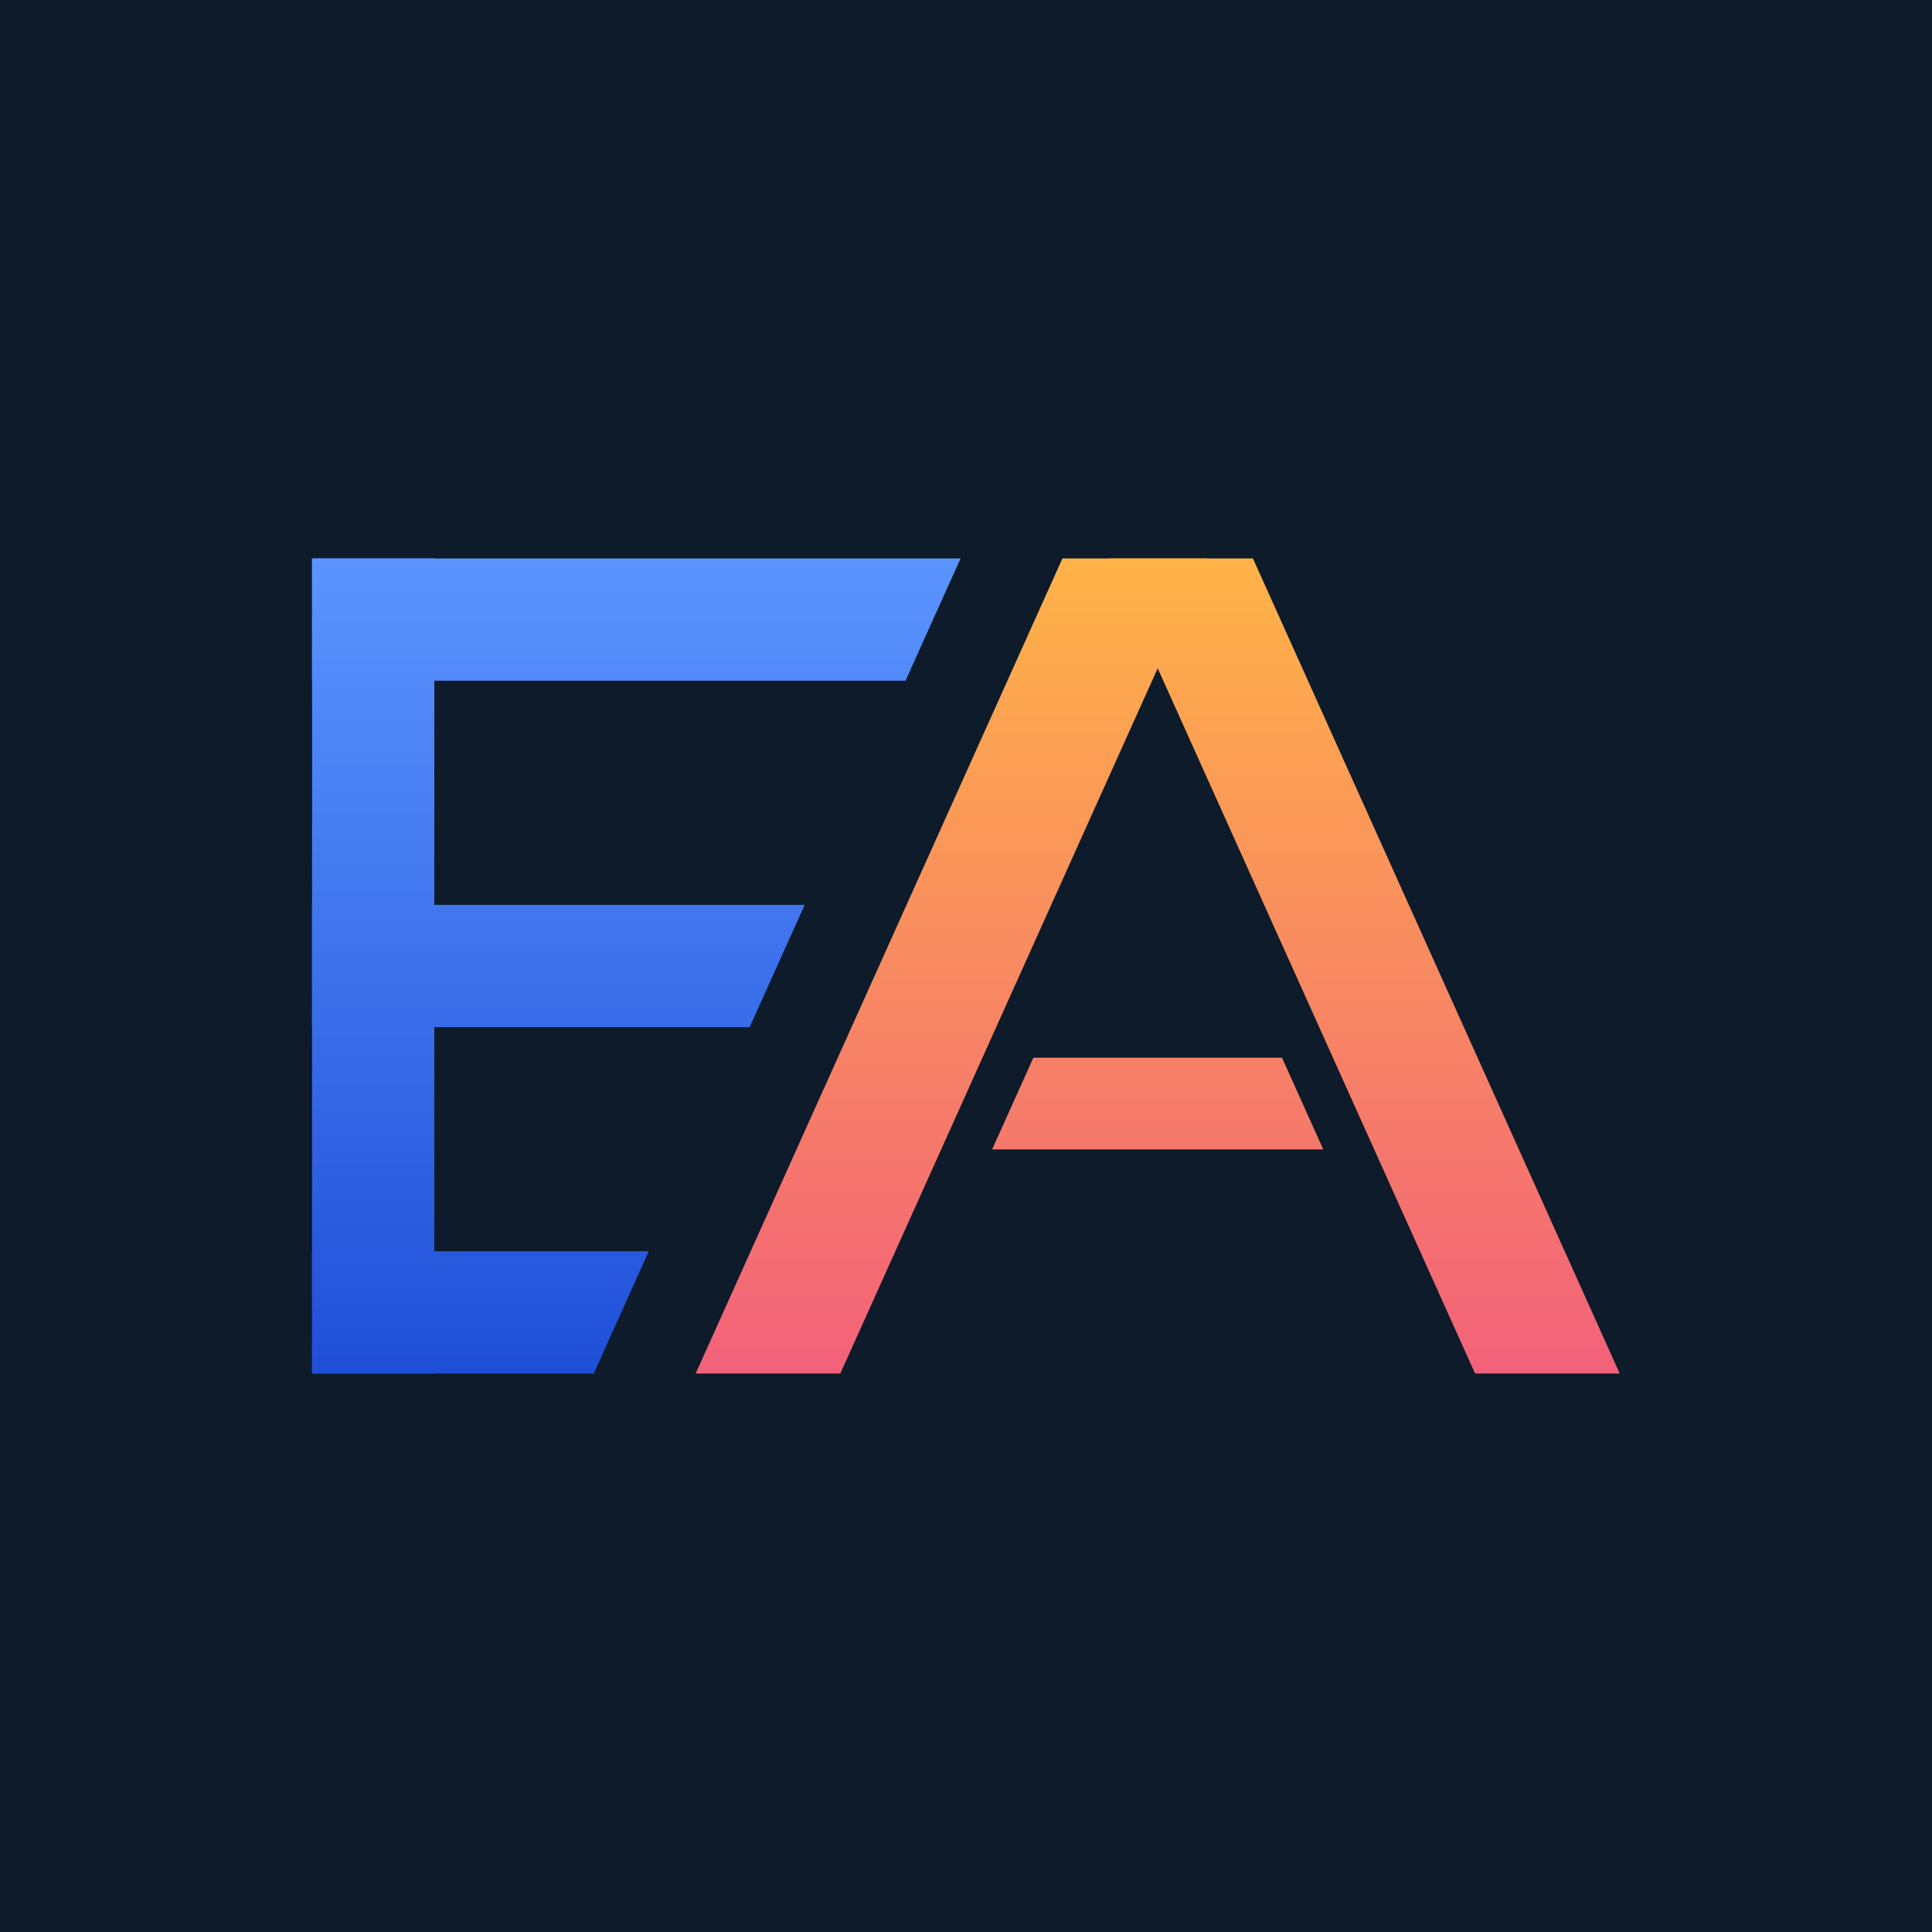
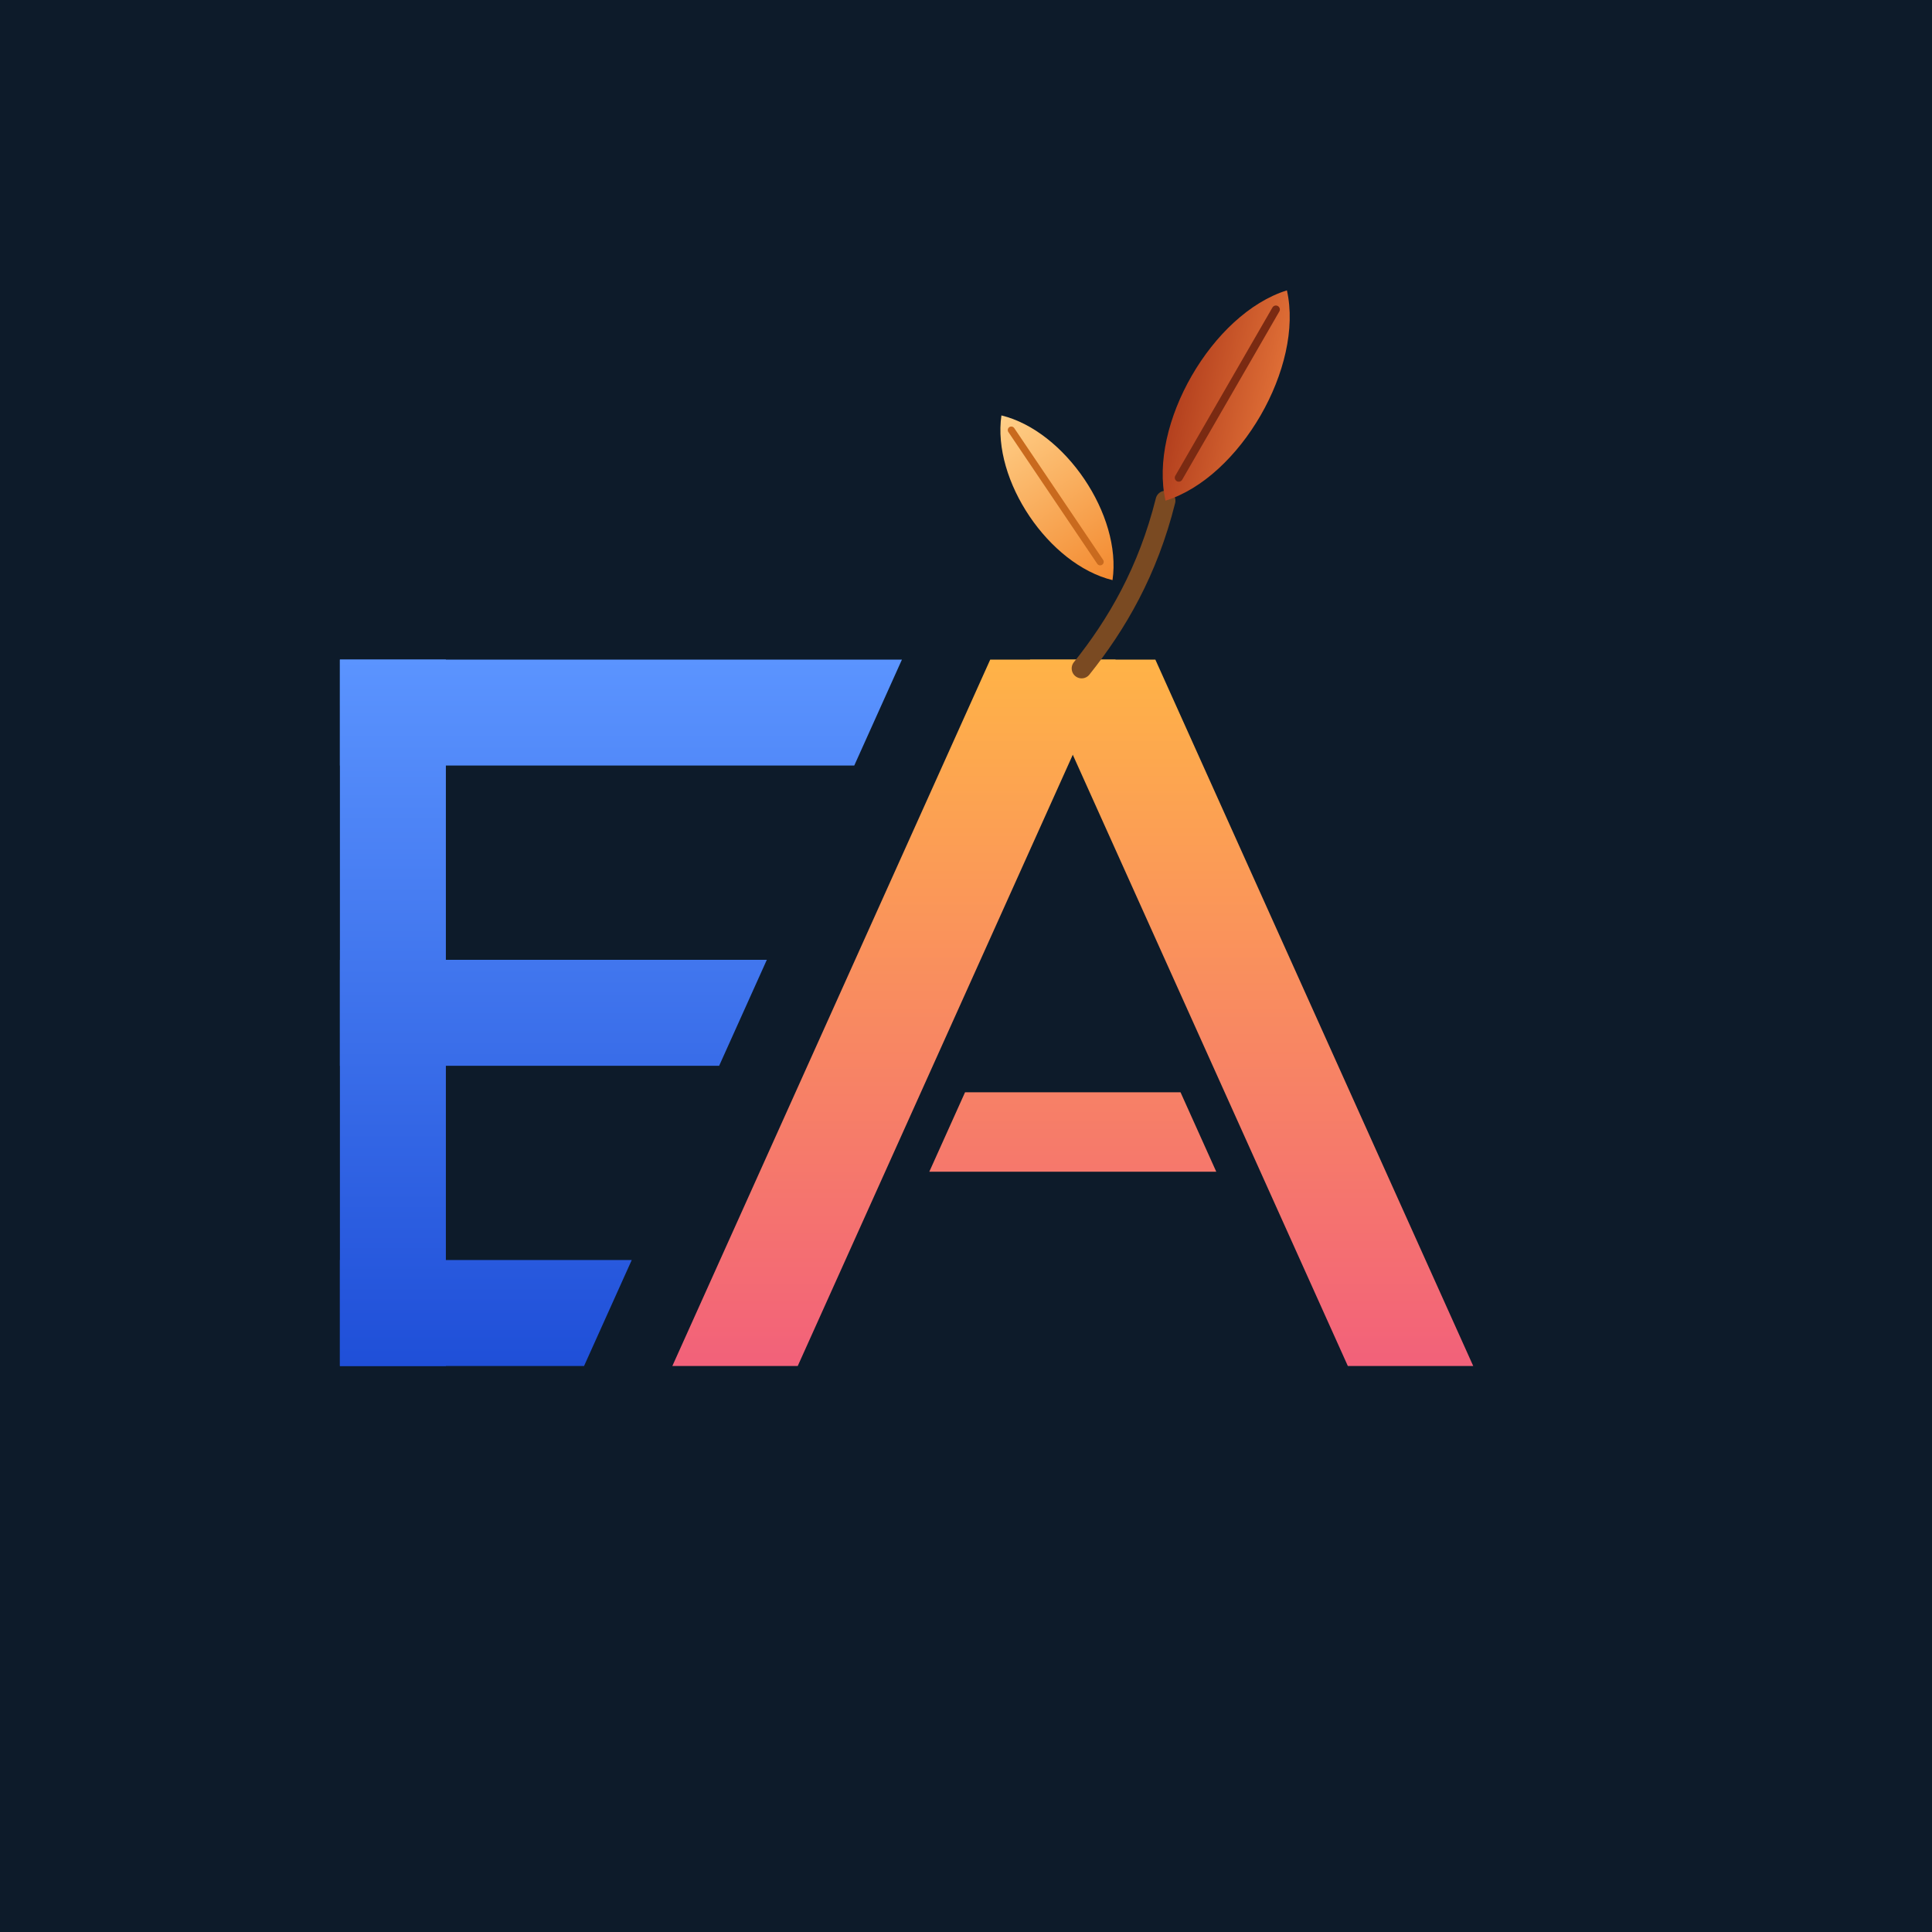
<svg xmlns="http://www.w3.org/2000/svg" viewBox="0 0 512 512" width="512" height="512" role="img" aria-label="Elite Adapt">
  <defs>
    <linearGradient id="ge" gradientUnits="userSpaceOnUse" x1="0" y1="40" x2="0" y2="200">
      <stop offset="0" stop-color="#5B94FF" />
      <stop offset="1" stop-color="#1F4FD8" />
    </linearGradient>
    <linearGradient id="ga" gradientUnits="userSpaceOnUse" x1="0" y1="40" x2="0" y2="200">
      <stop offset="0" stop-color="#FFB347" />
      <stop offset="1" stop-color="#F2617A" />
    </linearGradient>
+     <linearGradient id="lfA" x1="0" y1="1" x2="0" y2="0">
+       <stop offset="0" stop-color="#F3892F" />
+       <stop offset="1" stop-color="#FFD089" />
+     </linearGradient>
+     <linearGradient id="lfB" x1="0" y1="1" x2="1" y2="0">
+       <stop offset="0" stop-color="#A83418" />
+       <stop offset="1" stop-color="#EA7A3C" />
+     </linearGradient>
  </defs>
-   <rect width="512" height="512" fill="#0D1B2A" />
-   <g transform="translate(50.3,94) scale(1.35)">
+   <rect width="512" height="512" rx="0" fill="#0D1B2A" />
+   <g transform="translate(62,128) scale(1.17)">
    <polygon points="24,40 48,40 48,200 24,200" fill="url(#ge)" />
    <polygon points="24,40 151.3,40 140.5,64 24,64" fill="url(#ge)" />
    <polygon points="24,108 120.7,108 109.9,132 24,132" fill="url(#ge)" />
    <polygon points="24,176 90.1,176 79.3,200 24,200" fill="url(#ge)" />
    <polygon points="171.3,40 199.7,40 127.7,200 99.3,200" fill="url(#ga)" />
    <polygon points="180.3,40 208.7,40 280.7,200 252.3,200" fill="url(#ga)" />
    <polygon points="165.6,138 214.4,138 222.5,156 157.5,156" fill="url(#ga)" />
+     <g transform="translate(190,42)">
+       <path d="M2,0 C 10,-10 17,-22 21,-38" fill="none" stroke="#7a4a22" stroke-width="4.5" stroke-linecap="round" />
+       <g transform="translate(9,-20) rotate(-34)">
+         <path d="M0,0 C -10,-11 -10,-34 0,-45 C 10,-34 10,-11 0,0 Z" fill="url(#lfA)" />
+         <path d="M0,-5 L0,-41" stroke="#C96A1E" stroke-width="1.6" stroke-linecap="round" />
+       </g>
+       <g transform="translate(21,-38) rotate(30)">
+         <path d="M0,0 C -12,-13 -12,-42 0,-55 C 12,-42 12,-13 0,0 Z" fill="url(#lfB)" />
+         <path d="M0,-6 L0,-50" stroke="#7a2a12" stroke-width="1.8" stroke-linecap="round" />
+       </g>
+     </g>
  </g>
</svg>
